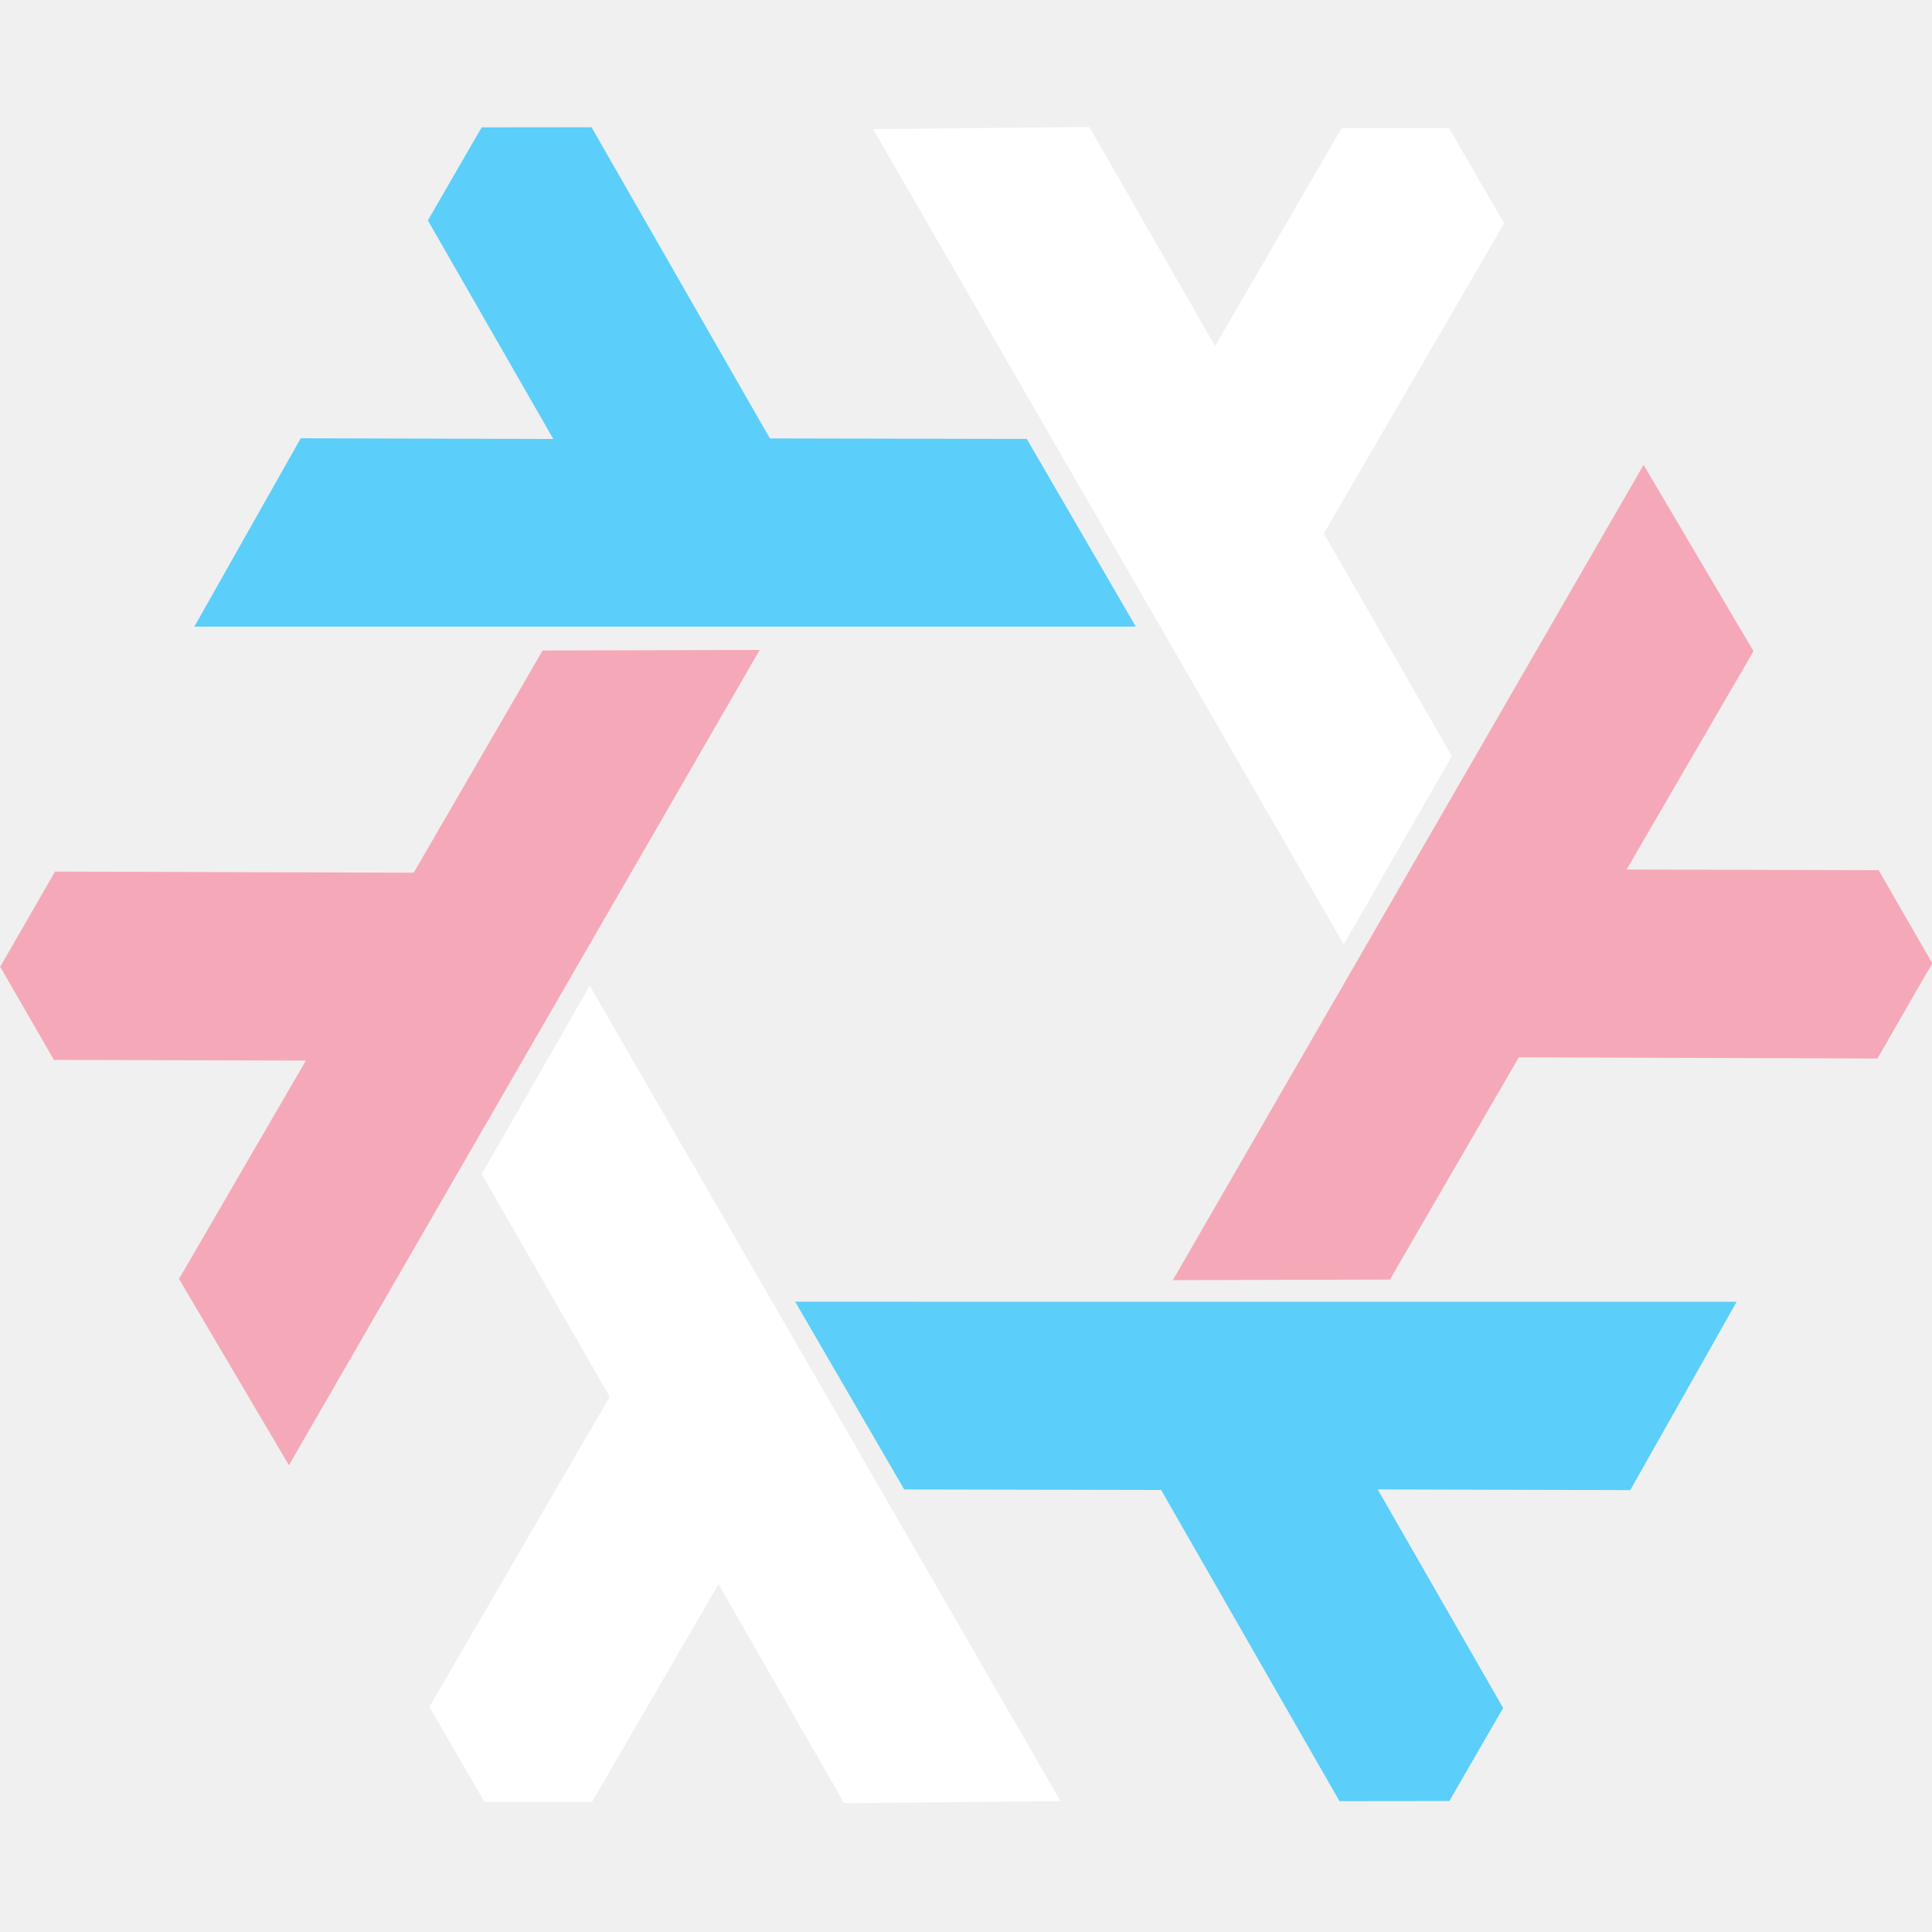
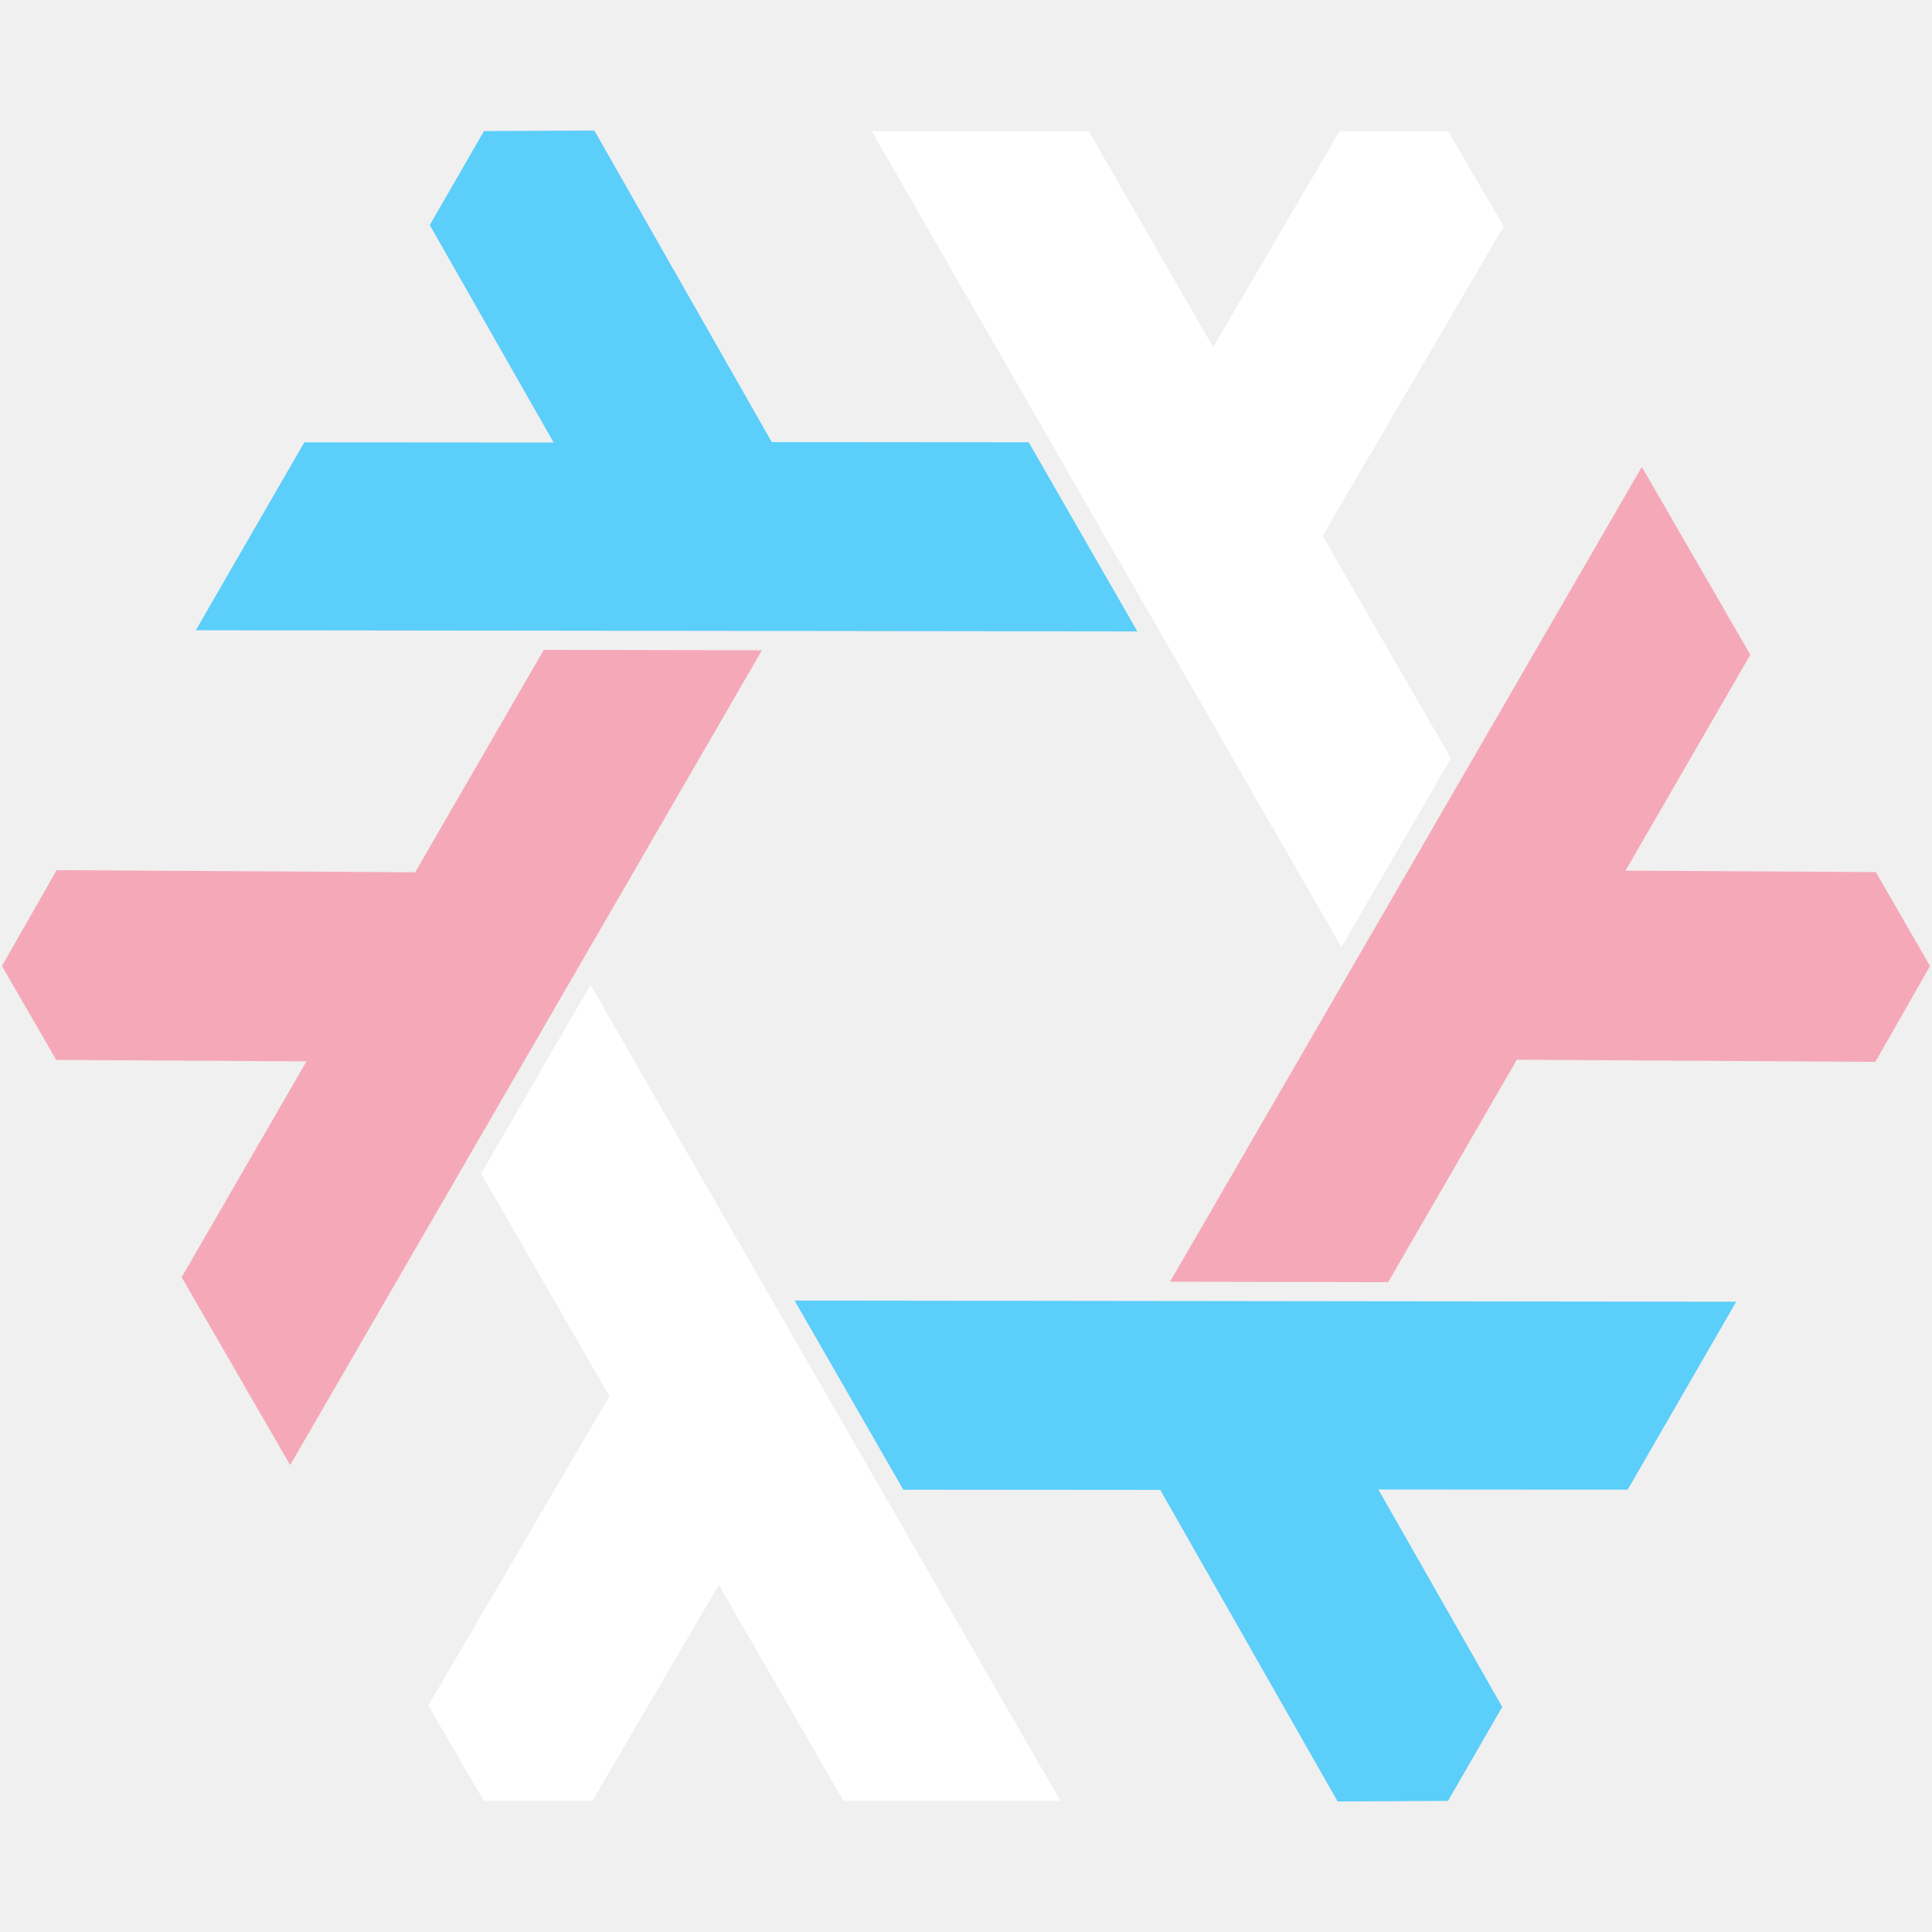
- <svg xmlns="http://www.w3.org/2000/svg" width="535" height="535" viewBox="0 0 501.563 501.563">
-   <path fill="#5bcefa" d="m206.435 337.938 244.415.012-27.623 48.897-65.561-.182 32.558 56.737-13.96 24.159-28.528.031-46.301-80.784-66.693-.135Z" />
-   <path fill="#fff" d="m153.116 255.919 122.197 211.675-56.157.527-32.624-56.87-32.856 56.566-27.903-.011-14.291-24.69 46.811-80.49-33.23-57.826Z" />
-   <path fill="#f5a9b8" d="M197.222 168.728 75.004 380.391l-28.535-48.37 32.938-56.688-65.415-.172L.051 250.992l14.236-24.721 93.112.294 33.464-57.691Z" />
-   <path fill="#fff" d="M348.855 245.182 226.659 33.507l56.157-.527 32.623 56.869 32.857-56.565 27.902.011 14.291 24.69-46.811 80.49 33.23 57.826Z" />
-   <path fill="#5bcefa" d="m294.869 162.687-244.414-.012 27.622-48.897 65.562.182-32.559-56.737 13.961-24.159 28.527-.031 46.301 80.784 66.693.135Z" />
-   <path fill="#f5a9b8" d="M304.472 332.341 426.69 120.678l28.535 48.37-32.939 56.687 65.415.172 13.942 24.17-14.236 24.721-93.112-.294-33.464 57.69Z" />
+ <svg xmlns="http://www.w3.org/2000/svg" width="512" height="512">
+   <defs>
+     <polygon id="hl3" points="156.5,261 127.5,311 161.5,370 113.5,452 128.25,477.25 157,477.25 190.5,420 223.5,477.25 281,477.25" />
+   </defs>
+   <use href="#hl3" fill="#fff" />
+   <use href="#hl3" fill="#f5a9b8" transform="rotate(60, 256 256)" />
+   <use href="#hl3" fill="#5bcefa" transform="rotate(120, 256 256)" />
+   <use href="#hl3" fill="#fff" transform="rotate(180, 256 256)" />
+   <use href="#hl3" fill="#f5a9b8" transform="rotate(240, 256 256)" />
+   <use href="#hl3" fill="#5bcefa" transform="rotate(300, 256 256)" />
</svg>
